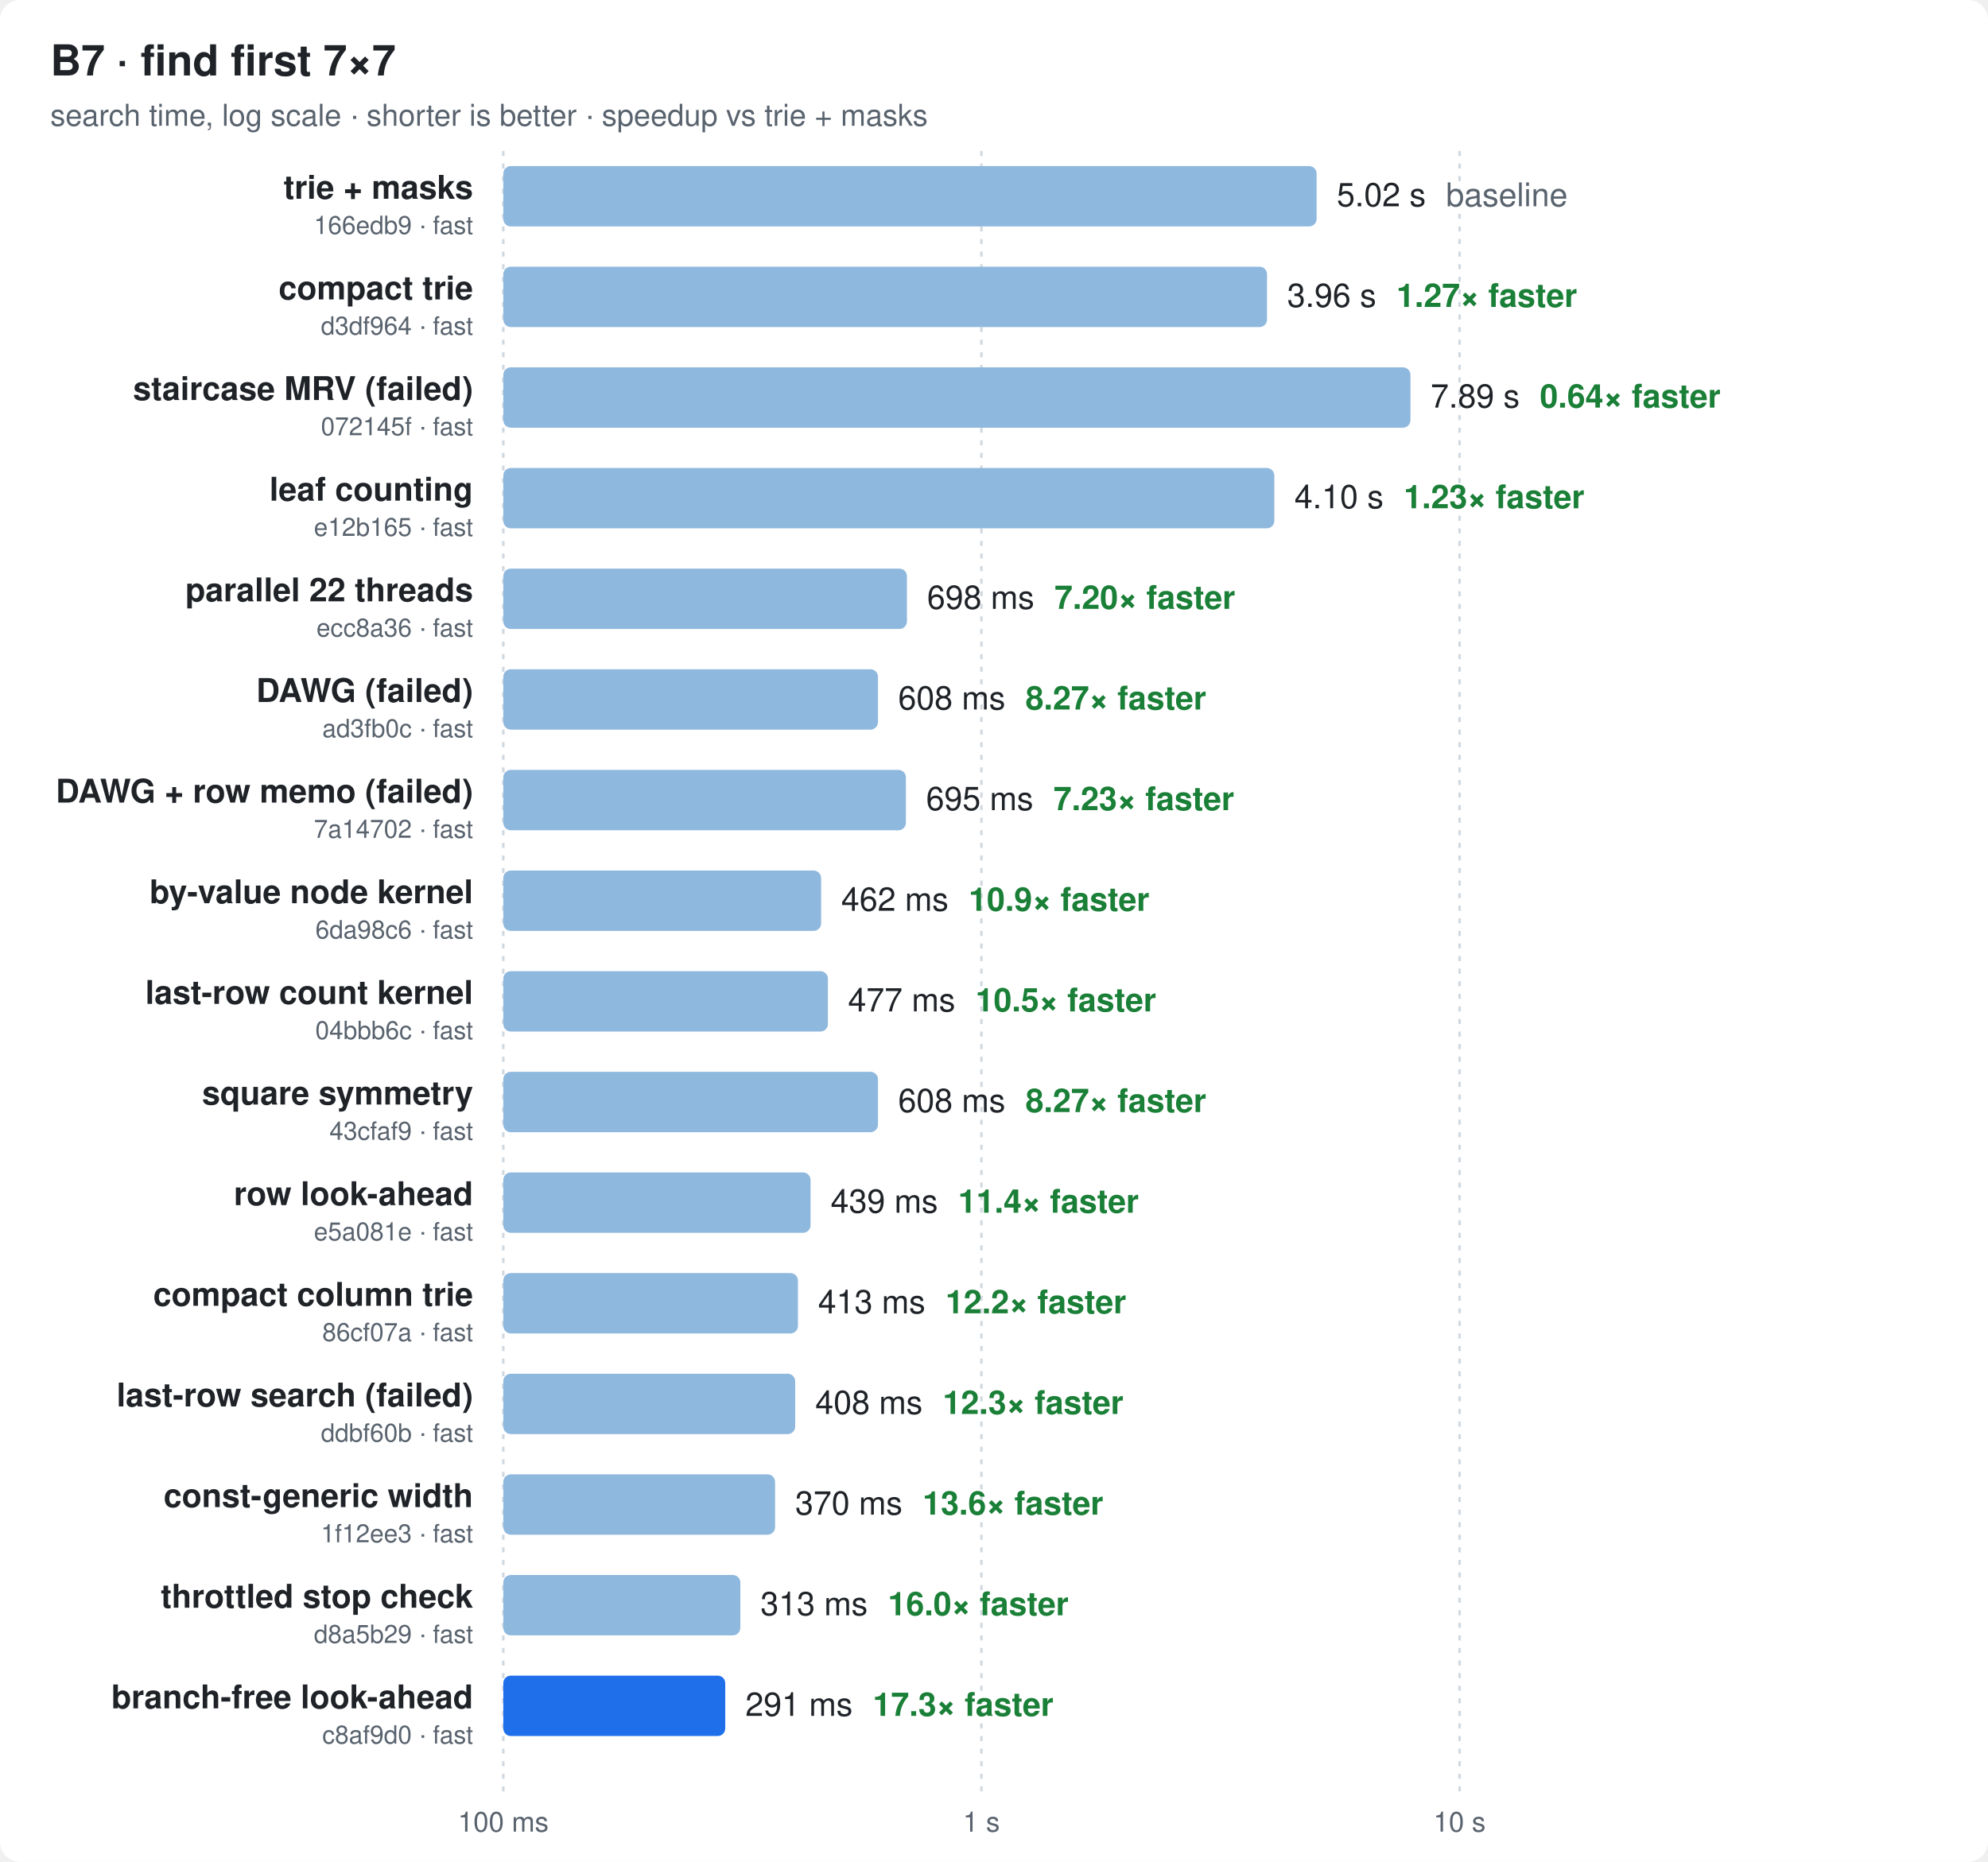
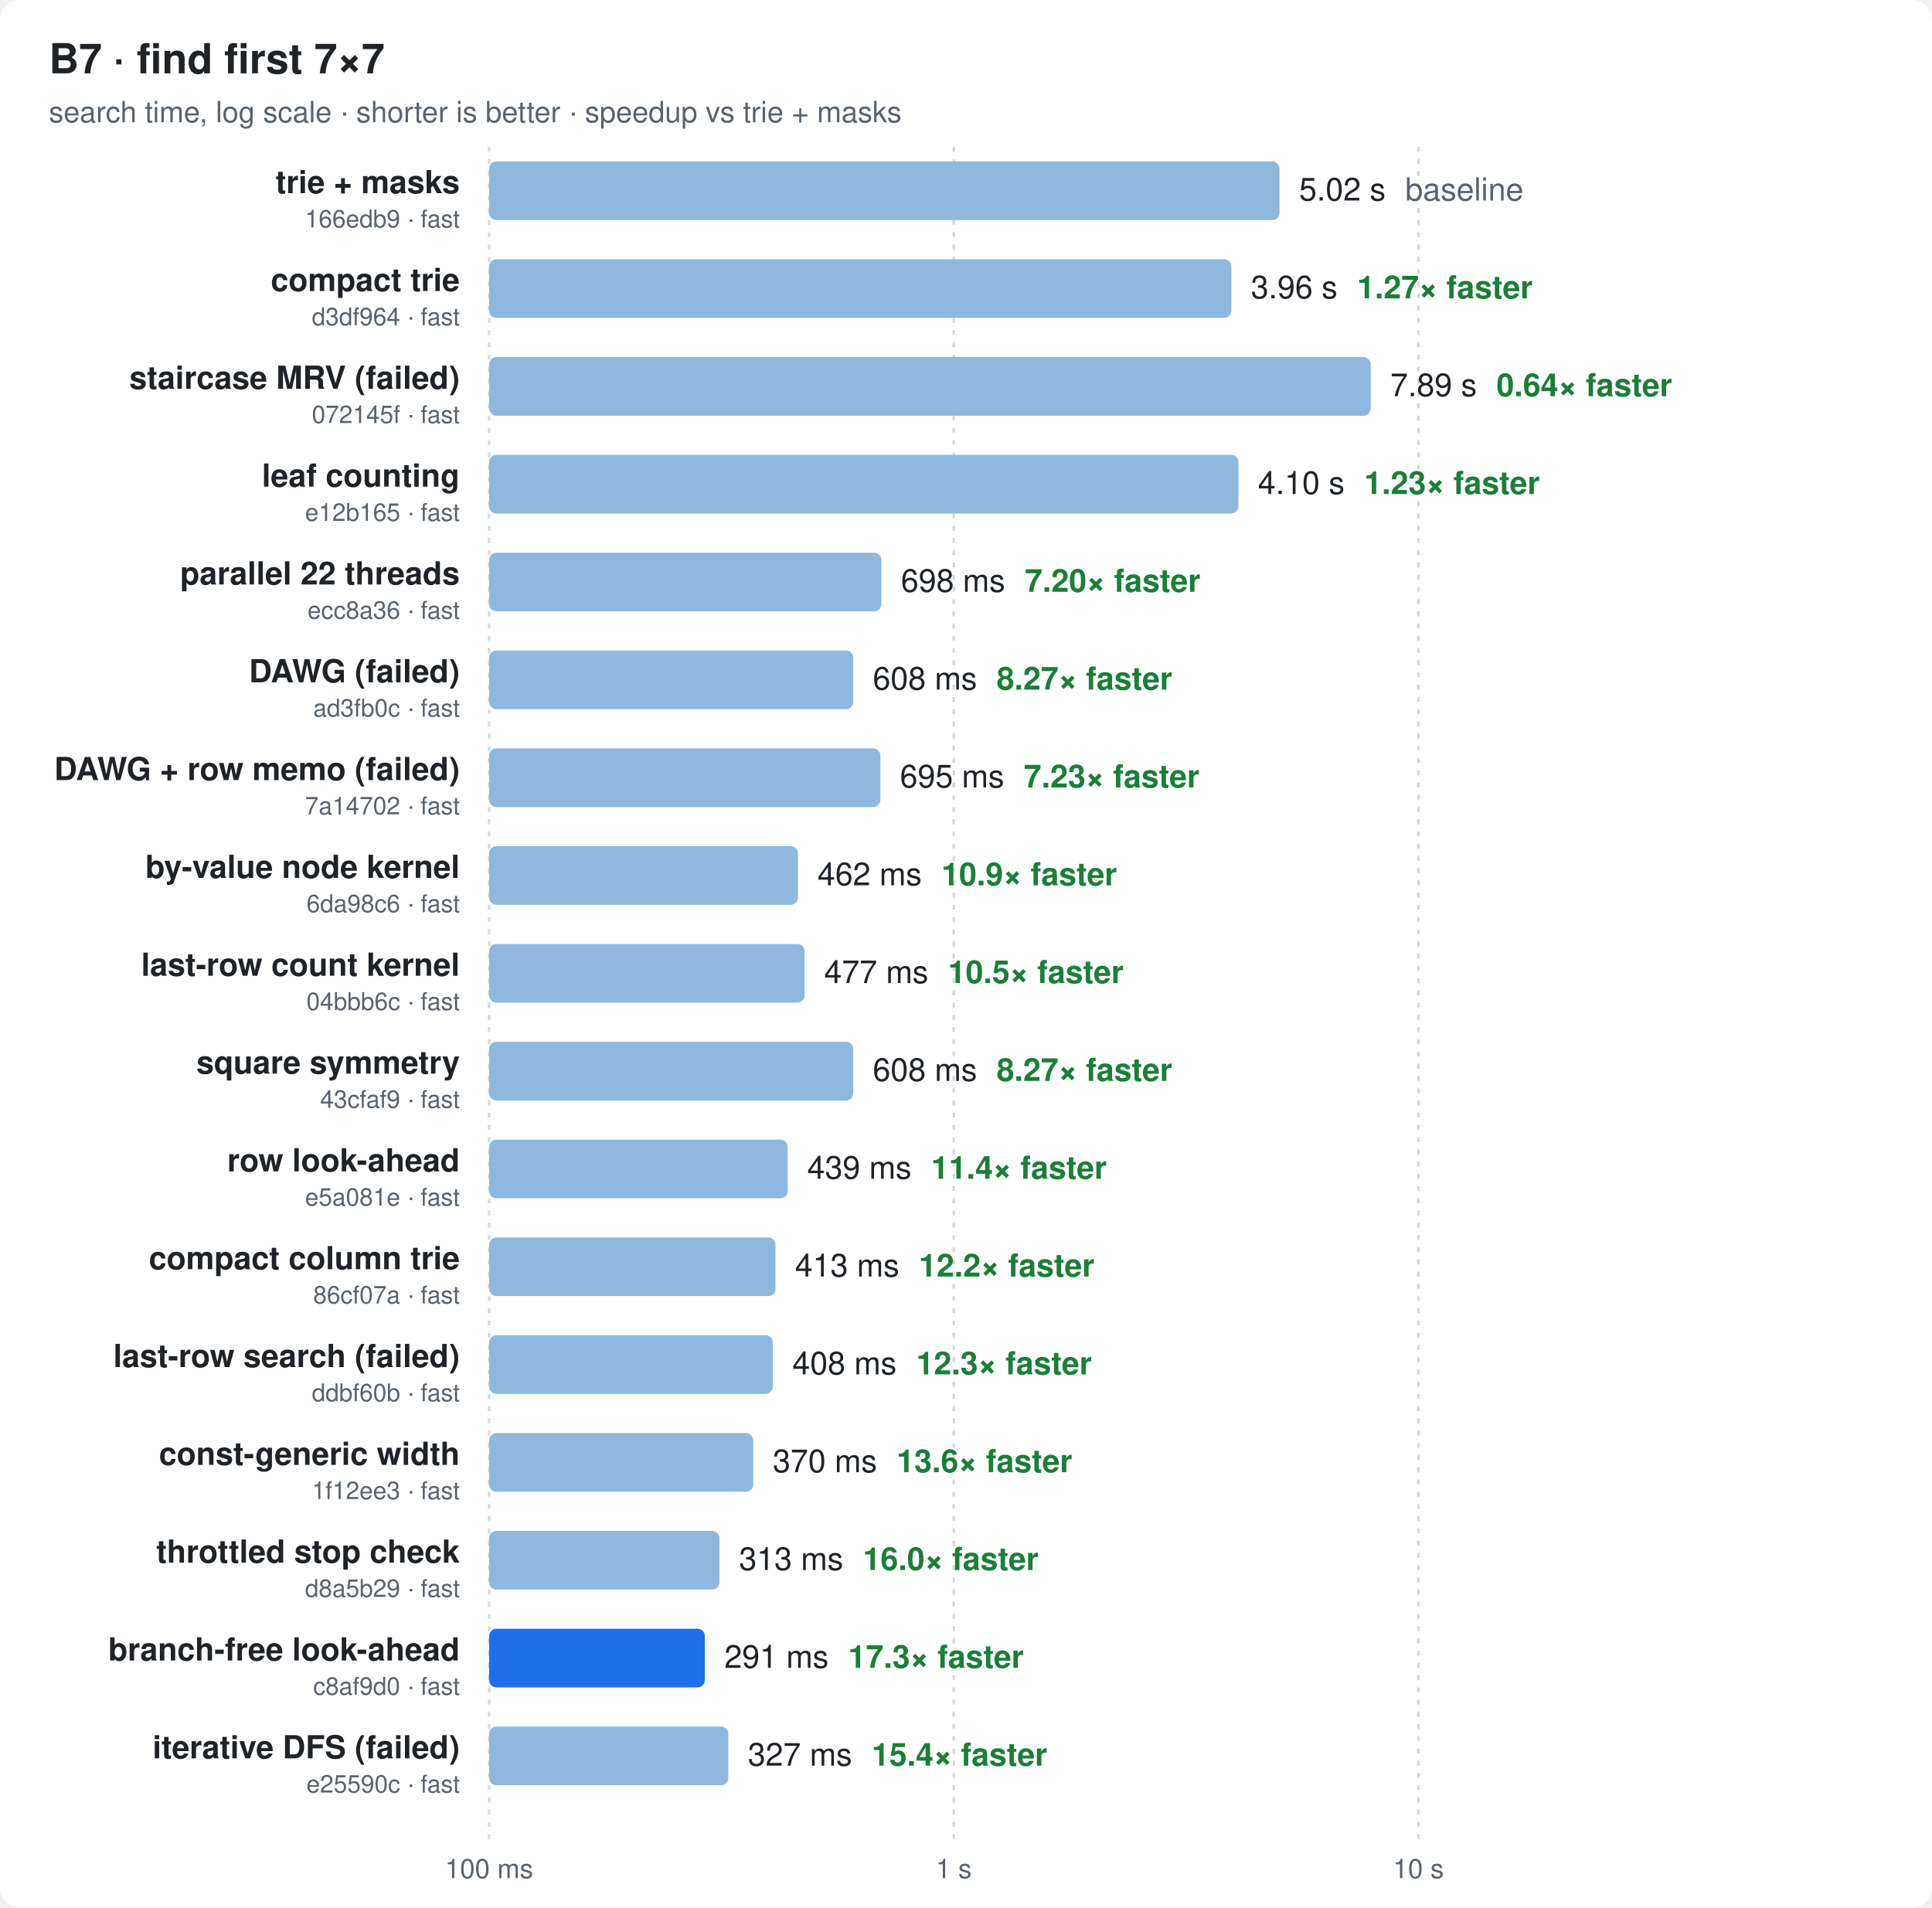
- <svg xmlns="http://www.w3.org/2000/svg" width="790" height="740" viewBox="0 0 790 740" font-family="ui-sans-serif,-apple-system,Segoe UI,Helvetica,Arial,sans-serif">
+ <svg xmlns="http://www.w3.org/2000/svg" width="790" height="780" viewBox="0 0 790 780" font-family="ui-sans-serif,-apple-system,Segoe UI,Helvetica,Arial,sans-serif">
  <style>
  .bg{fill:#ffffff} .t{fill:#1f2328} .m{fill:#59636e} .g{stroke:#d1d9e0}
  .bar{fill:#8fb8de} .best{fill:#1f6feb} .x{fill:#1a7f37;font-weight:600}
  @media (prefers-color-scheme: dark){
    .bg{fill:#0d1117} .t{fill:#e6edf3} .m{fill:#9198a1} .g{stroke:#30363d}
    .bar{fill:#2f5f8f} .best{fill:#4493f8} .x{fill:#3fb950}
  }
</style>
-   <rect class="bg" width="790" height="740" rx="8" />
+   <rect class="bg" width="790" height="780" rx="8" />
  <text class="t" x="20" y="30" font-size="17" font-weight="700">B7 · find first 7×7</text>
  <text class="m" x="20" y="50" font-size="12">search time, log scale · shorter is better · speedup vs trie + masks</text>
-   <line class="g" x1="200.0" x2="200.0" y1="60" y2="712" stroke-dasharray="2 3" />
-   <text class="m" x="200.0" y="728" font-size="11" text-anchor="middle">100 ms</text>
-   <line class="g" x1="390.0" x2="390.0" y1="60" y2="712" stroke-dasharray="2 3" />
-   <text class="m" x="390.0" y="728" font-size="11" text-anchor="middle">1 s</text>
-   <line class="g" x1="580.0" x2="580.0" y1="60" y2="712" stroke-dasharray="2 3" />
-   <text class="m" x="580.0" y="728" font-size="11" text-anchor="middle">10 s</text>
+   <line class="g" x1="200.0" x2="200.0" y1="60" y2="752" stroke-dasharray="2 3" />
+   <text class="m" x="200.0" y="768" font-size="11" text-anchor="middle">100 ms</text>
+   <line class="g" x1="390.0" x2="390.0" y1="60" y2="752" stroke-dasharray="2 3" />
+   <text class="m" x="390.0" y="768" font-size="11" text-anchor="middle">1 s</text>
+   <line class="g" x1="580.0" x2="580.0" y1="60" y2="752" stroke-dasharray="2 3" />
+   <text class="m" x="580.0" y="768" font-size="11" text-anchor="middle">10 s</text>
  <text class="t" x="188" y="79.0" font-size="13" font-weight="600" text-anchor="end">trie + masks</text>
  <text class="m" x="188" y="93.0" font-size="10" text-anchor="end">166edb9 · fast</text>
  <rect class="bar" x="200" y="66" width="323.2" height="24" rx="3" />
  <text class="t" x="531.2" y="82.0" font-size="13">5.02 s<tspan class="m" dx="8">baseline</tspan>
  </text>
  <text class="t" x="188" y="119.0" font-size="13" font-weight="600" text-anchor="end">compact trie</text>
  <text class="m" x="188" y="133.0" font-size="10" text-anchor="end">d3df964 · fast</text>
  <rect class="bar" x="200" y="106" width="303.5" height="24" rx="3" />
  <text class="t" x="511.5" y="122.0" font-size="13">3.96 s<tspan class="x" dx="8">1.27× faster</tspan>
  </text>
  <text class="t" x="188" y="159.0" font-size="13" font-weight="600" text-anchor="end">staircase MRV (failed)</text>
  <text class="m" x="188" y="173.0" font-size="10" text-anchor="end">072145f · fast</text>
  <rect class="bar" x="200" y="146" width="360.5" height="24" rx="3" />
  <text class="t" x="568.5" y="162.0" font-size="13">7.89 s<tspan class="x" dx="8">0.64× faster</tspan>
  </text>
  <text class="t" x="188" y="199.0" font-size="13" font-weight="600" text-anchor="end">leaf counting</text>
  <text class="m" x="188" y="213.0" font-size="10" text-anchor="end">e12b165 · fast</text>
  <rect class="bar" x="200" y="186" width="306.4" height="24" rx="3" />
  <text class="t" x="514.4" y="202.0" font-size="13">4.10 s<tspan class="x" dx="8">1.23× faster</tspan>
  </text>
  <text class="t" x="188" y="239.0" font-size="13" font-weight="600" text-anchor="end">parallel 22 threads</text>
  <text class="m" x="188" y="253.0" font-size="10" text-anchor="end">ecc8a36 · fast</text>
  <rect class="bar" x="200" y="226" width="160.4" height="24" rx="3" />
  <text class="t" x="368.4" y="242.0" font-size="13">698 ms<tspan class="x" dx="8">7.20× faster</tspan>
  </text>
  <text class="t" x="188" y="279.0" font-size="13" font-weight="600" text-anchor="end">DAWG (failed)</text>
  <text class="m" x="188" y="293.0" font-size="10" text-anchor="end">ad3fb0c · fast</text>
  <rect class="bar" x="200" y="266" width="148.9" height="24" rx="3" />
  <text class="t" x="356.9" y="282.0" font-size="13">608 ms<tspan class="x" dx="8">8.27× faster</tspan>
  </text>
  <text class="t" x="188" y="319.0" font-size="13" font-weight="600" text-anchor="end">DAWG + row memo (failed)</text>
  <text class="m" x="188" y="333.0" font-size="10" text-anchor="end">7a14702 · fast</text>
  <rect class="bar" x="200" y="306" width="160.0" height="24" rx="3" />
  <text class="t" x="368.0" y="322.0" font-size="13">695 ms<tspan class="x" dx="8">7.23× faster</tspan>
  </text>
  <text class="t" x="188" y="359.0" font-size="13" font-weight="600" text-anchor="end">by-value node kernel</text>
  <text class="m" x="188" y="373.0" font-size="10" text-anchor="end">6da98c6 · fast</text>
  <rect class="bar" x="200" y="346" width="126.3" height="24" rx="3" />
  <text class="t" x="334.3" y="362.0" font-size="13">462 ms<tspan class="x" dx="8">10.9× faster</tspan>
  </text>
  <text class="t" x="188" y="399.0" font-size="13" font-weight="600" text-anchor="end">last-row count kernel</text>
  <text class="m" x="188" y="413.0" font-size="10" text-anchor="end">04bbb6c · fast</text>
  <rect class="bar" x="200" y="386" width="129.0" height="24" rx="3" />
  <text class="t" x="337.0" y="402.0" font-size="13">477 ms<tspan class="x" dx="8">10.5× faster</tspan>
  </text>
  <text class="t" x="188" y="439.0" font-size="13" font-weight="600" text-anchor="end">square symmetry</text>
  <text class="m" x="188" y="453.0" font-size="10" text-anchor="end">43cfaf9 · fast</text>
  <rect class="bar" x="200" y="426" width="148.9" height="24" rx="3" />
  <text class="t" x="356.9" y="442.0" font-size="13">608 ms<tspan class="x" dx="8">8.27× faster</tspan>
  </text>
  <text class="t" x="188" y="479.0" font-size="13" font-weight="600" text-anchor="end">row look-ahead</text>
  <text class="m" x="188" y="493.0" font-size="10" text-anchor="end">e5a081e · fast</text>
  <rect class="bar" x="200" y="466" width="122.1" height="24" rx="3" />
  <text class="t" x="330.1" y="482.0" font-size="13">439 ms<tspan class="x" dx="8">11.4× faster</tspan>
  </text>
  <text class="t" x="188" y="519.0" font-size="13" font-weight="600" text-anchor="end">compact column trie</text>
  <text class="m" x="188" y="533.0" font-size="10" text-anchor="end">86cf07a · fast</text>
  <rect class="bar" x="200" y="506" width="117.1" height="24" rx="3" />
  <text class="t" x="325.1" y="522.0" font-size="13">413 ms<tspan class="x" dx="8">12.2× faster</tspan>
  </text>
  <text class="t" x="188" y="559.0" font-size="13" font-weight="600" text-anchor="end">last-row search (failed)</text>
  <text class="m" x="188" y="573.0" font-size="10" text-anchor="end">ddbf60b · fast</text>
  <rect class="bar" x="200" y="546" width="116.0" height="24" rx="3" />
  <text class="t" x="324.0" y="562.0" font-size="13">408 ms<tspan class="x" dx="8">12.3× faster</tspan>
  </text>
  <text class="t" x="188" y="599.0" font-size="13" font-weight="600" text-anchor="end">const-generic width</text>
  <text class="m" x="188" y="613.0" font-size="10" text-anchor="end">1f12ee3 · fast</text>
  <rect class="bar" x="200" y="586" width="108.0" height="24" rx="3" />
  <text class="t" x="316.0" y="602.0" font-size="13">370 ms<tspan class="x" dx="8">13.6× faster</tspan>
  </text>
  <text class="t" x="188" y="639.0" font-size="13" font-weight="600" text-anchor="end">throttled stop check</text>
  <text class="m" x="188" y="653.0" font-size="10" text-anchor="end">d8a5b29 · fast</text>
  <rect class="bar" x="200" y="626" width="94.2" height="24" rx="3" />
  <text class="t" x="302.2" y="642.0" font-size="13">313 ms<tspan class="x" dx="8">16.0× faster</tspan>
  </text>
  <text class="t" x="188" y="679.0" font-size="13" font-weight="600" text-anchor="end">branch-free look-ahead</text>
  <text class="m" x="188" y="693.0" font-size="10" text-anchor="end">c8af9d0 · fast</text>
  <rect class="best" x="200" y="666" width="88.2" height="24" rx="3" />
  <text class="t" x="296.2" y="682.0" font-size="13">291 ms<tspan class="x" dx="8">17.3× faster</tspan>
  </text>
+   <text class="t" x="188" y="719.0" font-size="13" font-weight="600" text-anchor="end">iterative DFS (failed)</text>
+   <text class="m" x="188" y="733.0" font-size="10" text-anchor="end">e25590c · fast</text>
+   <rect class="bar" x="200" y="706" width="97.8" height="24" rx="3" />
+   <text class="t" x="305.8" y="722.0" font-size="13">327 ms<tspan class="x" dx="8">15.4× faster</tspan>
+   </text>
</svg>
